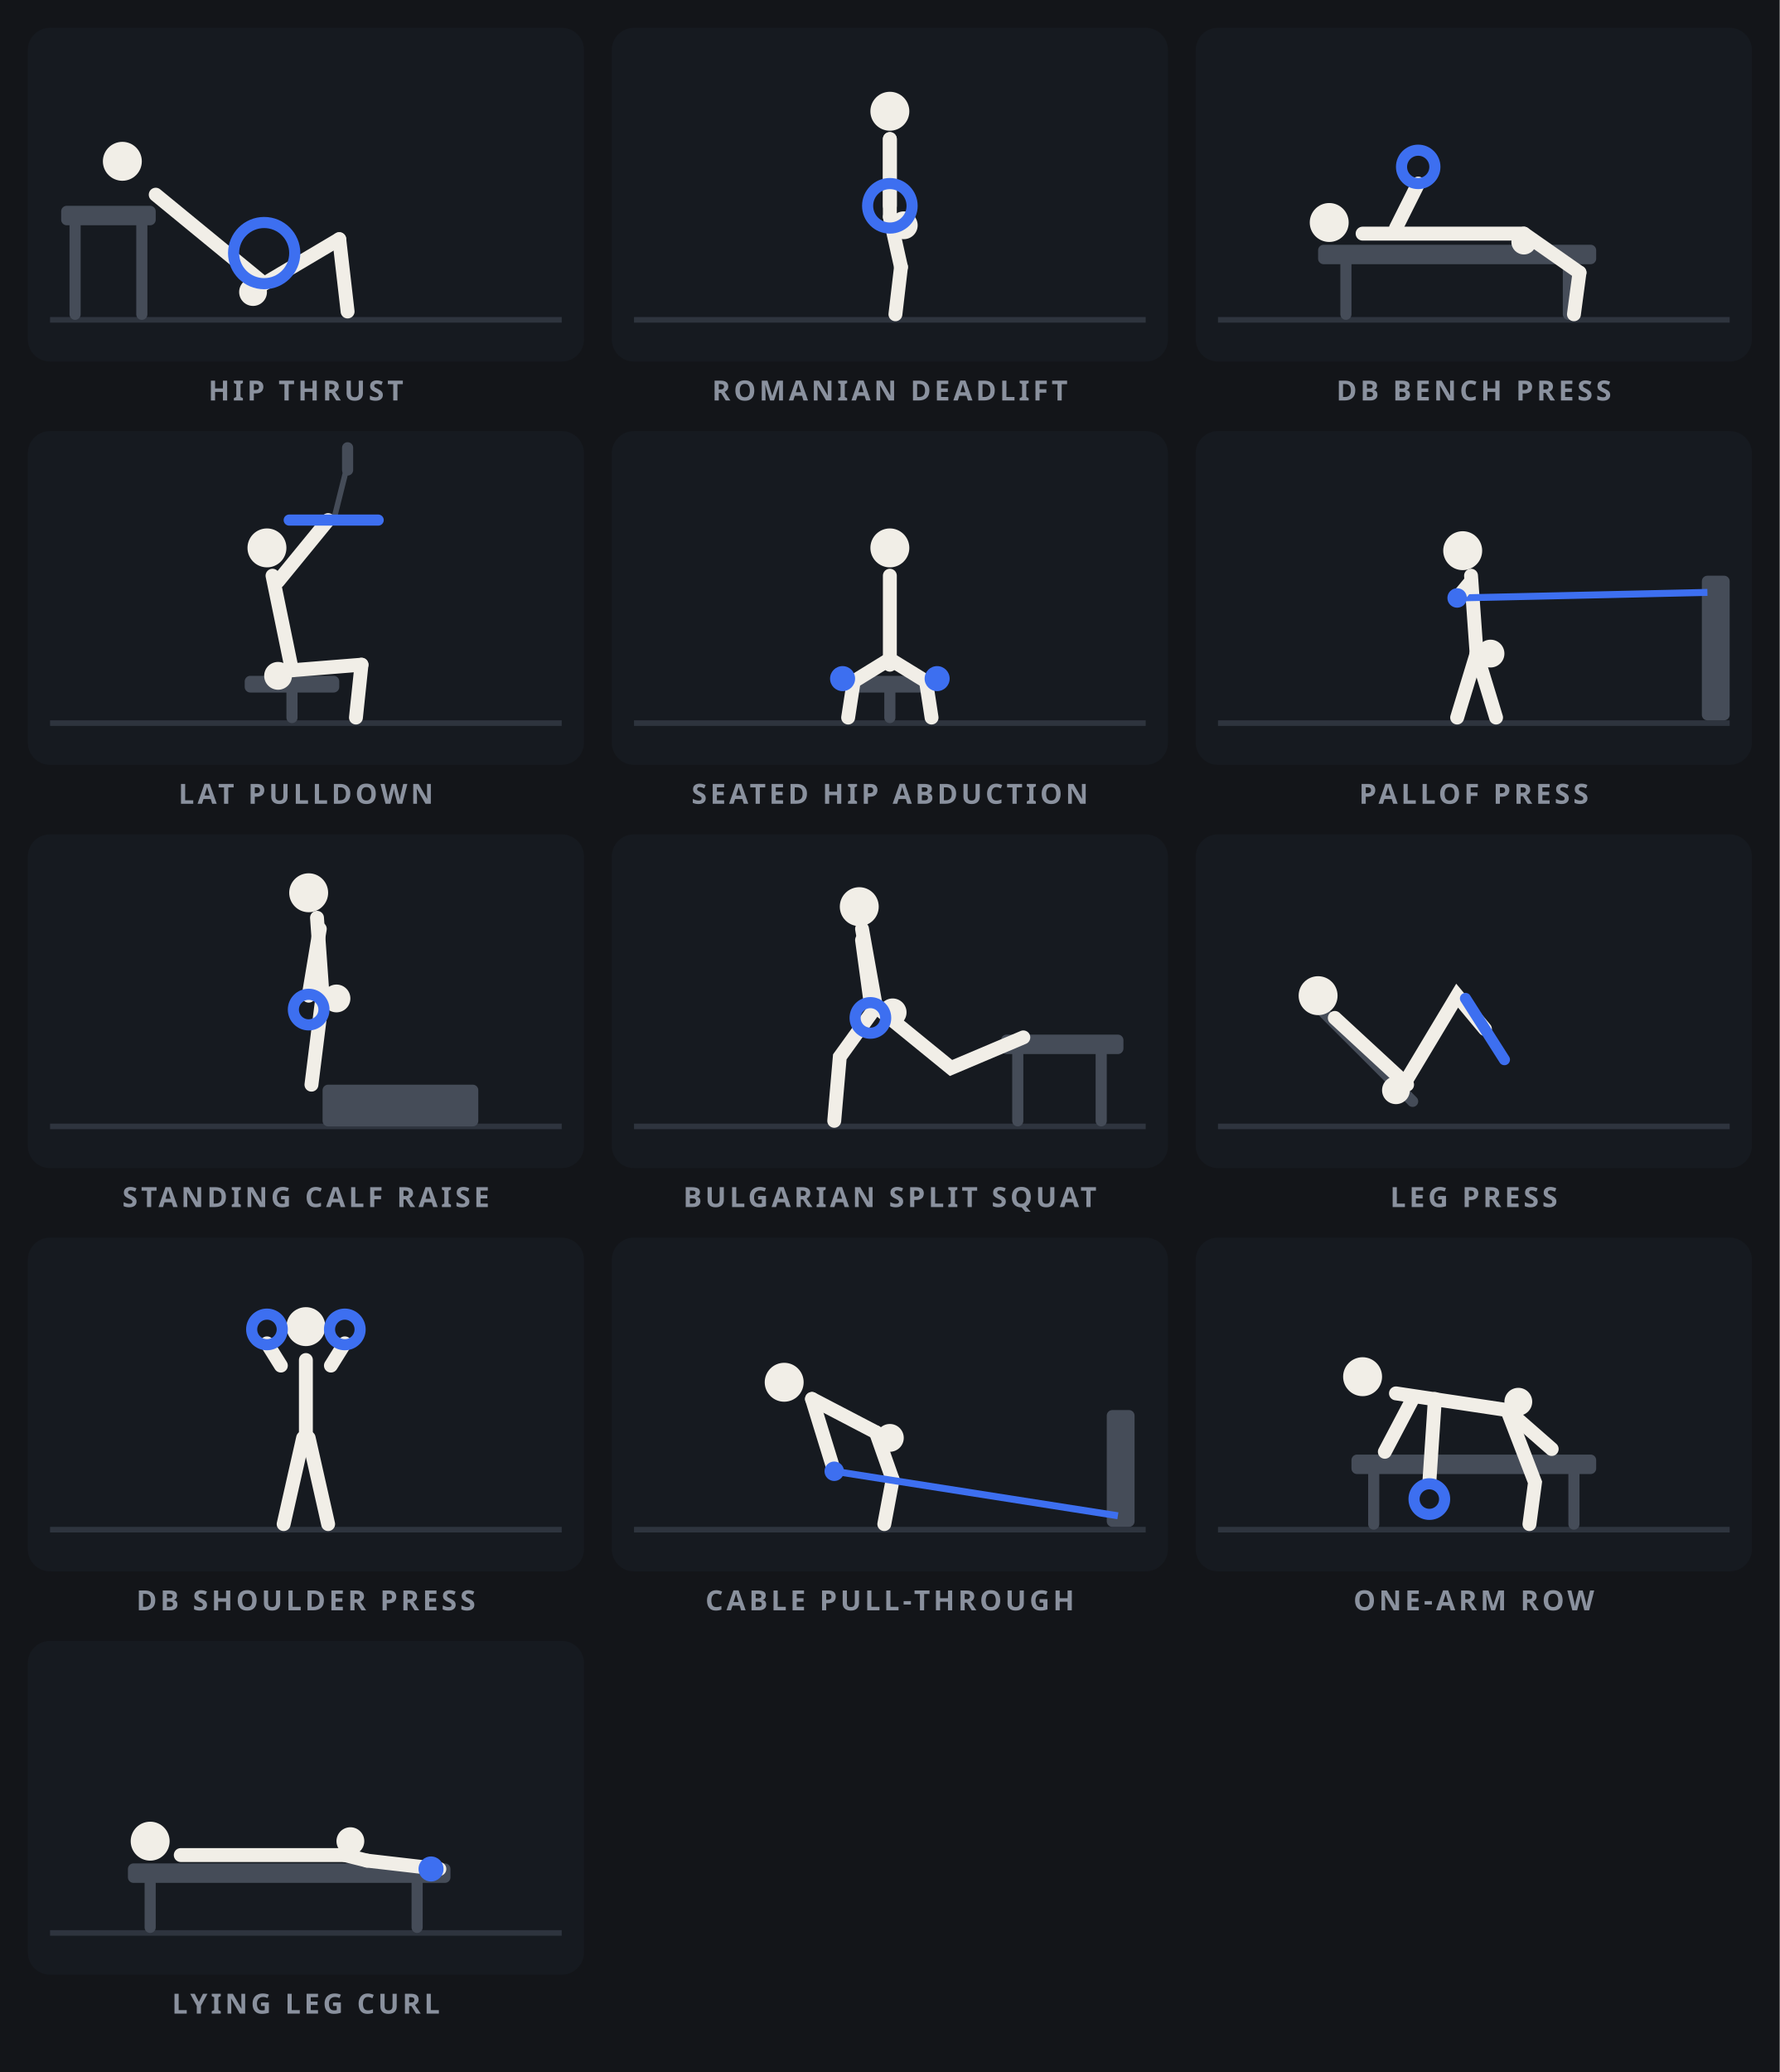
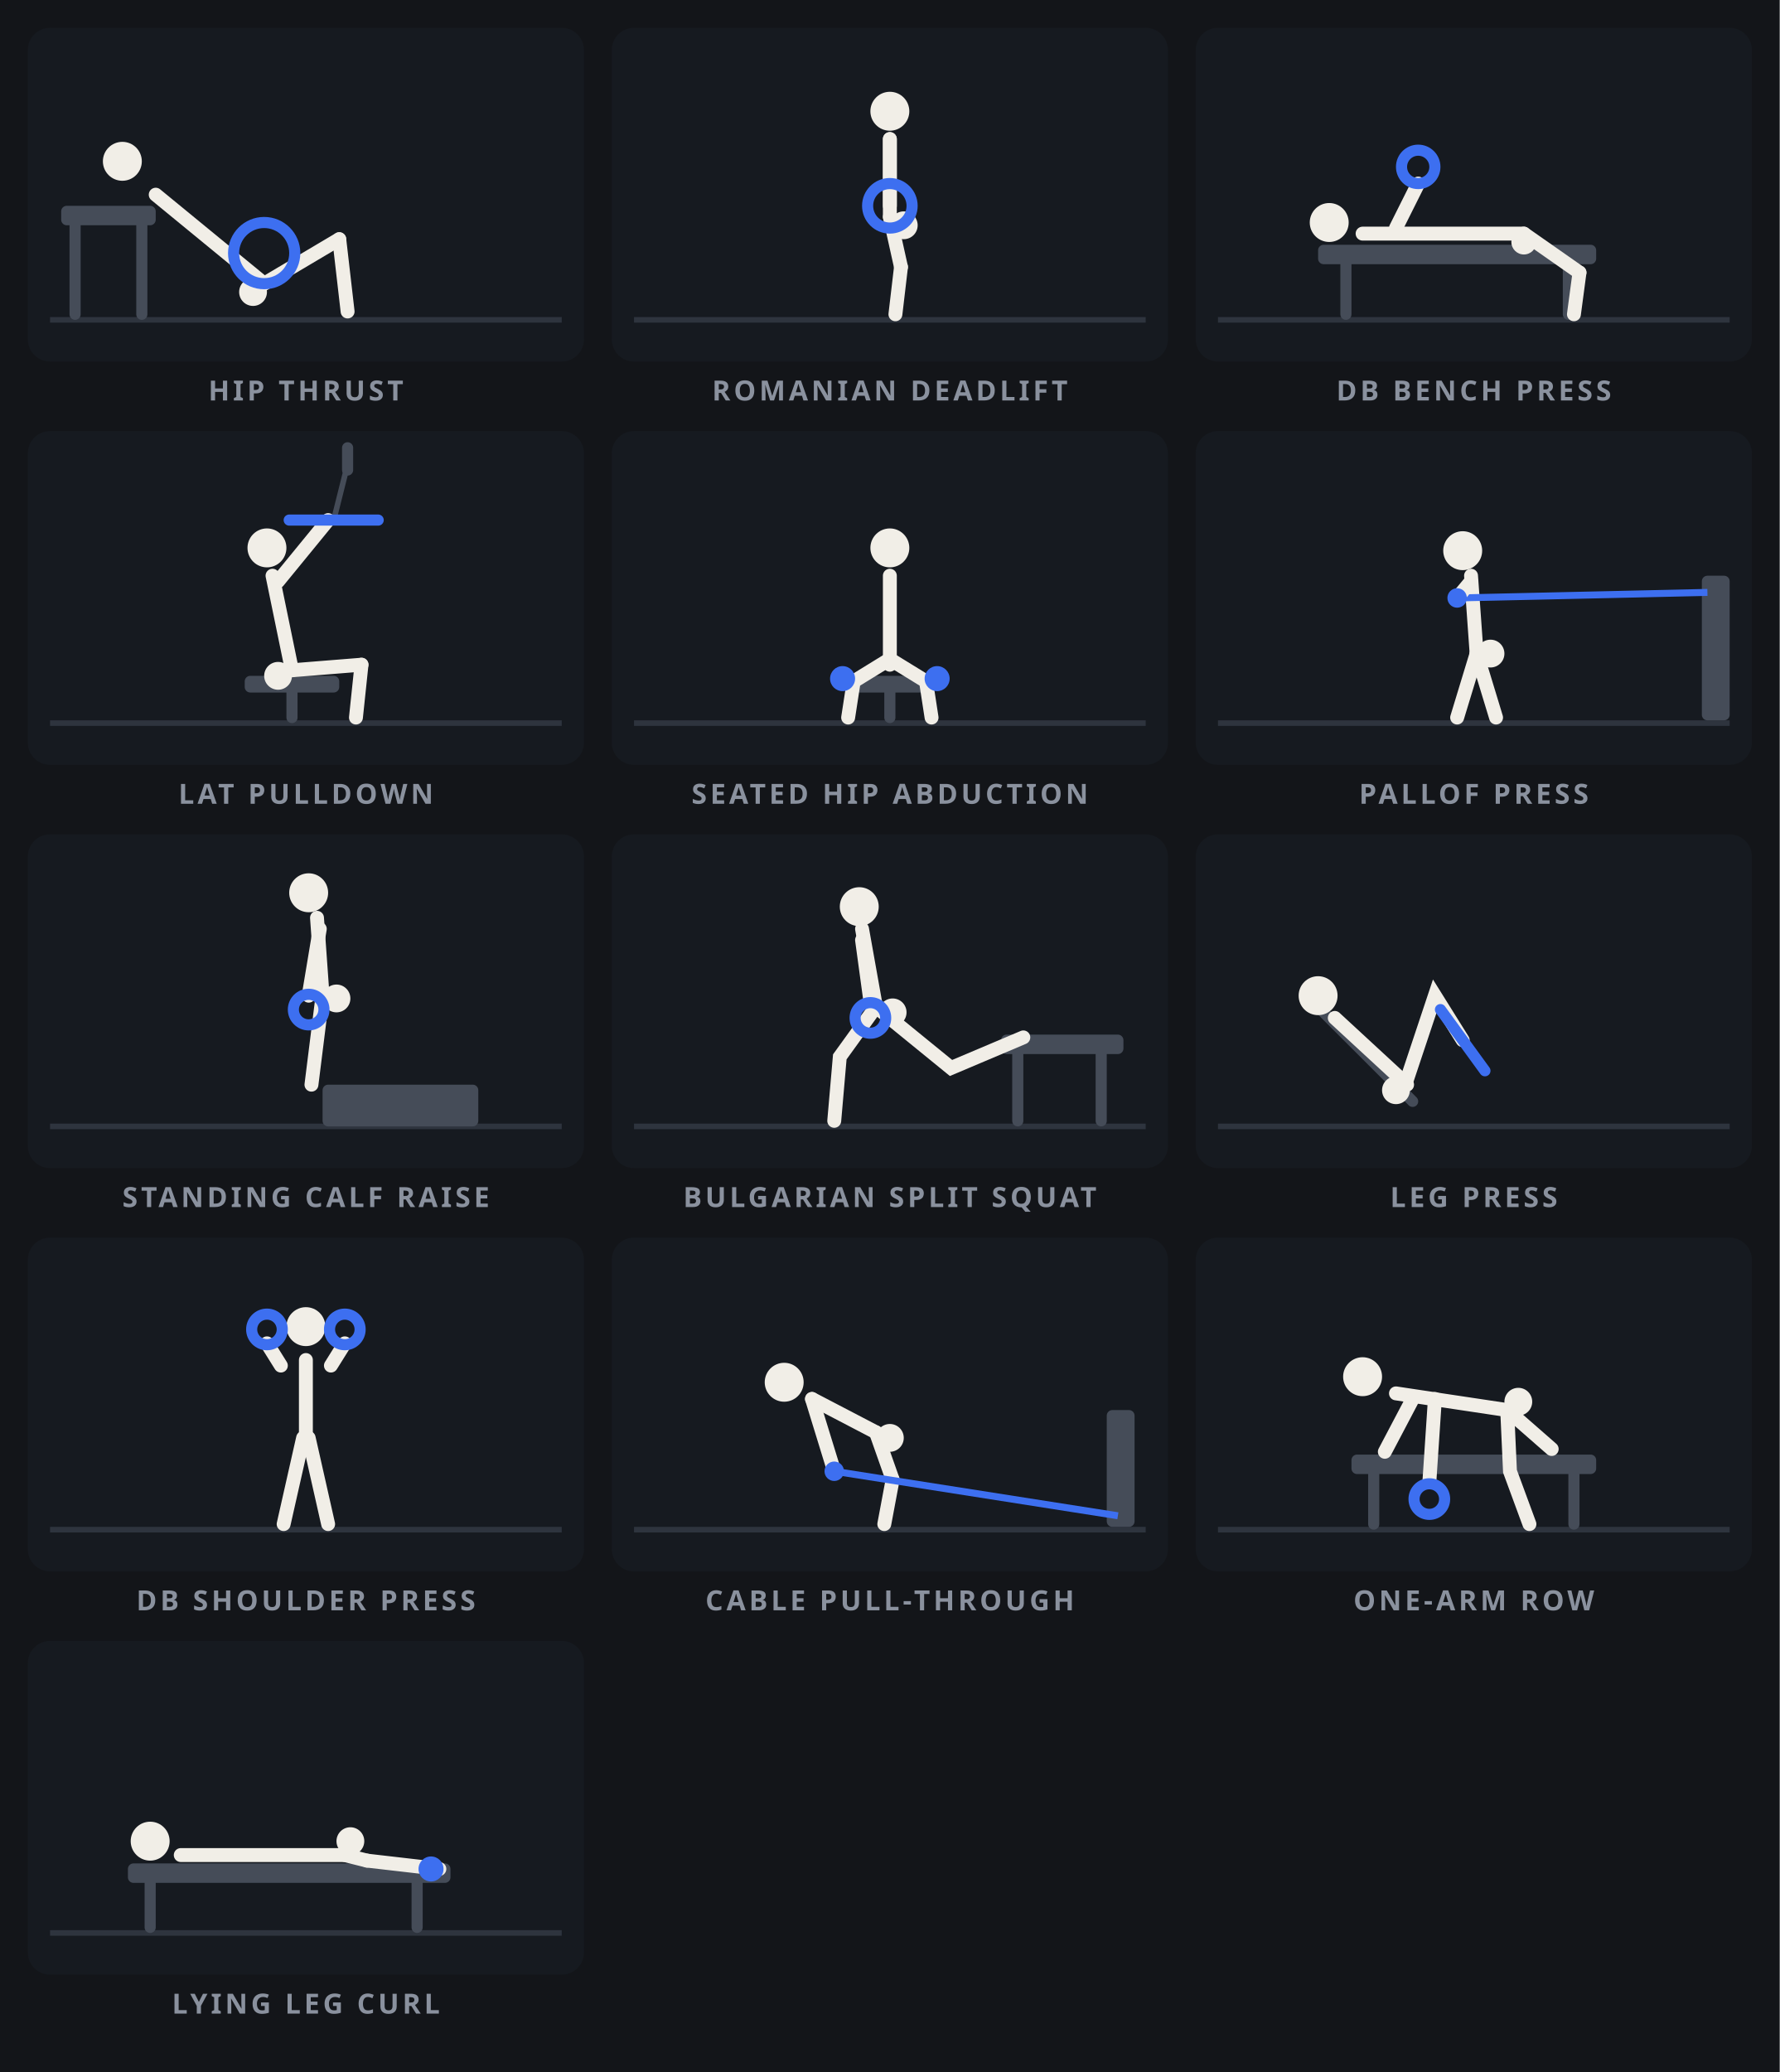
<svg xmlns="http://www.w3.org/2000/svg" viewBox="0 0 640 745" width="960">
  <style>
    .bd{stroke:#F1EEE7;stroke-width:5;stroke-linecap:round;fill:none}
    .hd{fill:#F1EEE7}
    .eq{fill:#454C58}
    .eqL{stroke:#454C58;stroke-width:4;stroke-linecap:round}
    .ac{stroke:#3D6FF0;stroke-width:4;fill:none;stroke-linecap:round}
    .acT{stroke:#3D6FF0;stroke-width:2.5;fill:none}
    .acF{fill:#3D6FF0}
    .gnd{stroke:#2E343E;stroke-width:2}
    .cell{fill:#161A20}
    .cap{fill:#8A919E;font:600 10px system-ui,sans-serif;letter-spacing:.12em;text-anchor:middle}
  </style>
  <rect width="640" height="745" fill="#131519" />
  <g transform="translate(10,10)">
    <rect width="200" height="120" rx="8" class="cell" />
    <line x1="8" y1="105" x2="192" y2="105" class="gnd" />
    <rect x="12" y="64" width="34" height="7" rx="2" class="eq" />
    <line x1="17" y1="71" x2="17" y2="103" class="eqL" />
    <line x1="41" y1="71" x2="41" y2="103" class="eqL" />
    <circle cx="81" cy="95" r="5" class="hd">
      <animate attributeName="cy" dur="2.6s" repeatCount="indefinite" values="95;65;65;95;95" keyTimes="0;0.35;0.55;0.85;1" calcMode="spline" keySplines=".4 0 .2 1;0 0 1 1;.4 0 .2 1;0 0 1 1" />
    </circle>
    <circle cx="34" cy="48" r="7" class="hd">
      <animate attributeName="cy" dur="2.6s" repeatCount="indefinite" values="48;58;58;48;48" keyTimes="0;0.35;0.55;0.85;1" calcMode="spline" keySplines=".4 0 .2 1;0 0 1 1;.4 0 .2 1;0 0 1 1" />
    </circle>
    <line x1="46" y1="60" x2="85" y2="92" class="bd">
      <animate attributeName="y2" dur="2.6s" repeatCount="indefinite" values="92;62;62;92;92" keyTimes="0;0.35;0.55;0.85;1" calcMode="spline" keySplines=".4 0 .2 1;0 0 1 1;.4 0 .2 1;0 0 1 1" />
    </line>
    <line x1="85" y1="92" x2="112" y2="76" class="bd">
      <animate attributeName="y1" dur="2.6s" repeatCount="indefinite" values="92;62;62;92;92" keyTimes="0;0.35;0.55;0.85;1" calcMode="spline" keySplines=".4 0 .2 1;0 0 1 1;.4 0 .2 1;0 0 1 1" />
    </line>
    <line x1="112" y1="76" x2="115" y2="102" class="bd" />
    <circle cx="85" cy="81" r="11" class="ac">
      <animate attributeName="cy" dur="2.6s" repeatCount="indefinite" values="81;51;51;81;81" keyTimes="0;0.35;0.55;0.85;1" calcMode="spline" keySplines=".4 0 .2 1;0 0 1 1;.4 0 .2 1;0 0 1 1" />
    </circle>
    <text x="100" y="134" class="cap">HIP THRUST</text>
  </g>
  <g transform="translate(220,10)">
    <rect width="200" height="120" rx="8" class="cell" />
    <line x1="8" y1="105" x2="192" y2="105" class="gnd" />
    <circle cx="105" cy="71" r="5" class="hd" />
    <line x1="100" y1="68" x2="104" y2="86" class="bd" />
    <line x1="104" y1="86" x2="102" y2="103" class="bd" />
    <circle cx="100" cy="30" r="7" class="hd">
      <animate attributeName="cx" dur="2.6s" repeatCount="indefinite" values="100;66;66;100;100" keyTimes="0;0.35;0.55;0.85;1" calcMode="spline" keySplines=".4 0 .2 1;0 0 1 1;.4 0 .2 1;0 0 1 1" />
      <animate attributeName="cy" dur="2.6s" repeatCount="indefinite" values="30;48;48;30;30" keyTimes="0;0.35;0.55;0.85;1" calcMode="spline" keySplines=".4 0 .2 1;0 0 1 1;.4 0 .2 1;0 0 1 1" />
    </circle>
    <line x1="100" y1="68" x2="100" y2="40" class="bd">
      <animate attributeName="x2" dur="2.6s" repeatCount="indefinite" values="100;74;74;100;100" keyTimes="0;0.35;0.55;0.85;1" calcMode="spline" keySplines=".4 0 .2 1;0 0 1 1;.4 0 .2 1;0 0 1 1" />
      <animate attributeName="y2" dur="2.6s" repeatCount="indefinite" values="40;58;58;40;40" keyTimes="0;0.35;0.55;0.85;1" calcMode="spline" keySplines=".4 0 .2 1;0 0 1 1;.4 0 .2 1;0 0 1 1" />
    </line>
    <line x1="100" y1="40" x2="100" y2="64" class="bd" stroke-width="4">
      <animate attributeName="x1" dur="2.6s" repeatCount="indefinite" values="100;74;74;100;100" keyTimes="0;0.35;0.55;0.85;1" calcMode="spline" keySplines=".4 0 .2 1;0 0 1 1;.4 0 .2 1;0 0 1 1" />
      <animate attributeName="y1" dur="2.6s" repeatCount="indefinite" values="40;58;58;40;40" keyTimes="0;0.35;0.55;0.85;1" calcMode="spline" keySplines=".4 0 .2 1;0 0 1 1;.4 0 .2 1;0 0 1 1" />
      <animate attributeName="x2" dur="2.6s" repeatCount="indefinite" values="100;74;74;100;100" keyTimes="0;0.35;0.55;0.85;1" calcMode="spline" keySplines=".4 0 .2 1;0 0 1 1;.4 0 .2 1;0 0 1 1" />
      <animate attributeName="y2" dur="2.6s" repeatCount="indefinite" values="64;84;84;64;64" keyTimes="0;0.35;0.55;0.85;1" calcMode="spline" keySplines=".4 0 .2 1;0 0 1 1;.4 0 .2 1;0 0 1 1" />
    </line>
    <circle cx="100" cy="64" r="8" class="ac">
      <animate attributeName="cx" dur="2.6s" repeatCount="indefinite" values="100;74;74;100;100" keyTimes="0;0.35;0.55;0.85;1" calcMode="spline" keySplines=".4 0 .2 1;0 0 1 1;.4 0 .2 1;0 0 1 1" />
      <animate attributeName="cy" dur="2.6s" repeatCount="indefinite" values="64;84;84;64;64" keyTimes="0;0.35;0.55;0.85;1" calcMode="spline" keySplines=".4 0 .2 1;0 0 1 1;.4 0 .2 1;0 0 1 1" />
    </circle>
    <text x="100" y="134" class="cap">ROMANIAN DEADLIFT</text>
  </g>
  <g transform="translate(430,10)">
    <rect width="200" height="120" rx="8" class="cell" />
    <line x1="8" y1="105" x2="192" y2="105" class="gnd" />
    <rect x="44" y="78" width="100" height="7" rx="2" class="eq" />
    <line x1="54" y1="85" x2="54" y2="103" class="eqL" />
    <line x1="134" y1="85" x2="134" y2="103" class="eqL" />
    <circle cx="48" cy="70" r="7" class="hd" />
    <line x1="60" y1="74" x2="118" y2="74" class="bd" />
    <circle cx="118" cy="77" r="4.5" class="hd" />
    <line x1="118" y1="74" x2="138" y2="88" class="bd" />
    <line x1="138" y1="88" x2="136" y2="103" class="bd" />
    <line x1="72" y1="72" x2="80" y2="56" class="bd">
      <animate attributeName="x2" dur="2.6s" repeatCount="indefinite" values="80;74;74;80;80" keyTimes="0;0.35;0.55;0.85;1" calcMode="spline" keySplines=".4 0 .2 1;0 0 1 1;.4 0 .2 1;0 0 1 1" />
      <animate attributeName="y2" dur="2.6s" repeatCount="indefinite" values="56;36;36;56;56" keyTimes="0;0.35;0.55;0.85;1" calcMode="spline" keySplines=".4 0 .2 1;0 0 1 1;.4 0 .2 1;0 0 1 1" />
    </line>
    <circle cx="80" cy="50" r="6" class="ac">
      <animate attributeName="cx" dur="2.6s" repeatCount="indefinite" values="80;74;74;80;80" keyTimes="0;0.35;0.55;0.85;1" calcMode="spline" keySplines=".4 0 .2 1;0 0 1 1;.4 0 .2 1;0 0 1 1" />
      <animate attributeName="cy" dur="2.6s" repeatCount="indefinite" values="50;30;30;50;50" keyTimes="0;0.35;0.55;0.85;1" calcMode="spline" keySplines=".4 0 .2 1;0 0 1 1;.4 0 .2 1;0 0 1 1" />
    </circle>
    <text x="100" y="134" class="cap">DB BENCH PRESS</text>
  </g>
  <g transform="translate(10,155)">
    <rect width="200" height="120" rx="8" class="cell" />
    <line x1="8" y1="105" x2="192" y2="105" class="gnd" />
    <line x1="115" y1="6" x2="115" y2="14" class="eqL" />
    <rect x="78" y="88" width="34" height="6" rx="2" class="eq" />
    <line x1="95" y1="94" x2="95" y2="103" class="eqL" />
    <line x1="115" y1="12" x2="110" y2="32" stroke="#454C58" stroke-width="2">
      <animate attributeName="y2" dur="2.6s" repeatCount="indefinite" values="32;58;58;32;32" keyTimes="0;0.35;0.55;0.85;1" calcMode="spline" keySplines=".4 0 .2 1;0 0 1 1;.4 0 .2 1;0 0 1 1" />
    </line>
    <circle cx="86" cy="42" r="7" class="hd" />
    <line x1="95" y1="86" x2="88" y2="52" class="bd" />
    <circle cx="90" cy="88" r="5" class="hd" />
    <line x1="95" y1="86" x2="120" y2="84" class="bd" />
    <line x1="120" y1="84" x2="118" y2="103" class="bd" />
    <line x1="90" y1="54" x2="108" y2="32" class="bd" stroke-width="4">
      <animate attributeName="y2" dur="2.6s" repeatCount="indefinite" values="32;58;58;32;32" keyTimes="0;0.35;0.55;0.85;1" calcMode="spline" keySplines=".4 0 .2 1;0 0 1 1;.4 0 .2 1;0 0 1 1" />
    </line>
    <line x1="94" y1="32" x2="126" y2="32" class="ac">
      <animate attributeName="y1" dur="2.6s" repeatCount="indefinite" values="32;58;58;32;32" keyTimes="0;0.35;0.55;0.85;1" calcMode="spline" keySplines=".4 0 .2 1;0 0 1 1;.4 0 .2 1;0 0 1 1" />
      <animate attributeName="y2" dur="2.6s" repeatCount="indefinite" values="32;58;58;32;32" keyTimes="0;0.35;0.55;0.85;1" calcMode="spline" keySplines=".4 0 .2 1;0 0 1 1;.4 0 .2 1;0 0 1 1" />
    </line>
    <text x="100" y="134" class="cap">LAT PULLDOWN</text>
  </g>
  <g transform="translate(220,155)">
    <rect width="200" height="120" rx="8" class="cell" />
    <line x1="8" y1="105" x2="192" y2="105" class="gnd" />
    <rect x="86" y="88" width="28" height="6" rx="2" class="eq" />
    <line x1="100" y1="94" x2="100" y2="103" class="eqL" />
    <circle cx="100" cy="42" r="7" class="hd" />
    <line x1="100" y1="52" x2="100" y2="84" class="bd" />
    <g>
      <animateTransform attributeName="transform" type="rotate" dur="2.6s" repeatCount="indefinite" values="0 100 82;-14 100 82;-14 100 82;0 100 82;0 100 82" keyTimes="0;0.35;0.55;0.85;1" calcMode="spline" keySplines=".4 0 .2 1;0 0 1 1;.4 0 .2 1;0 0 1 1" />
      <polyline points="100,82 87,90 85,103" class="bd" />
      <circle cx="83" cy="89" r="4.5" class="acF" />
    </g>
    <g>
      <animateTransform attributeName="transform" type="rotate" dur="2.6s" repeatCount="indefinite" values="0 100 82;14 100 82;14 100 82;0 100 82;0 100 82" keyTimes="0;0.35;0.55;0.85;1" calcMode="spline" keySplines=".4 0 .2 1;0 0 1 1;.4 0 .2 1;0 0 1 1" />
      <polyline points="100,82 113,90 115,103" class="bd" />
      <circle cx="117" cy="89" r="4.5" class="acF" />
    </g>
    <text x="100" y="134" class="cap">SEATED HIP ABDUCTION</text>
  </g>
  <g transform="translate(430,155)">
    <rect width="200" height="120" rx="8" class="cell" />
    <line x1="8" y1="105" x2="192" y2="105" class="gnd" />
    <rect x="182" y="52" width="10" height="52" rx="2" class="eq" />
    <line x1="94" y1="103" x2="101" y2="80" class="bd" />
    <line x1="108" y1="103" x2="101" y2="80" class="bd" />
    <line x1="101" y1="80" x2="99" y2="52" class="bd" />
    <circle cx="106" cy="80" r="5" class="hd" />
    <circle cx="96" cy="43" r="7" class="hd" />
    <line x1="184" y1="58" x2="94" y2="60" class="acT">
      <animate attributeName="x2" dur="2.6s" repeatCount="indefinite" values="94;68;68;94;94" keyTimes="0;0.35;0.55;0.85;1" calcMode="spline" keySplines=".4 0 .2 1;0 0 1 1;.4 0 .2 1;0 0 1 1" />
    </line>
    <line x1="99" y1="54" x2="94" y2="60" class="bd" stroke-width="4">
      <animate attributeName="x2" dur="2.6s" repeatCount="indefinite" values="94;68;68;94;94" keyTimes="0;0.35;0.55;0.85;1" calcMode="spline" keySplines=".4 0 .2 1;0 0 1 1;.4 0 .2 1;0 0 1 1" />
    </line>
    <circle cx="94" cy="60" r="3.5" class="acF">
      <animate attributeName="cx" dur="2.6s" repeatCount="indefinite" values="94;68;68;94;94" keyTimes="0;0.35;0.55;0.85;1" calcMode="spline" keySplines=".4 0 .2 1;0 0 1 1;.4 0 .2 1;0 0 1 1" />
    </circle>
    <text x="100" y="134" class="cap">PALLOF PRESS</text>
  </g>
  <g transform="translate(10,300)">
    <rect width="200" height="120" rx="8" class="cell" />
    <line x1="8" y1="105" x2="192" y2="105" class="gnd" />
    <rect x="106" y="90" width="56" height="15" rx="2" class="eq" />
    <line x1="106" y1="58" x2="102" y2="90" class="bd">
      <animate attributeName="y1" dur="2.6s" repeatCount="indefinite" values="58;49;49;58;58" keyTimes="0;0.35;0.55;0.85;1" calcMode="spline" keySplines=".4 0 .2 1;0 0 1 1;.4 0 .2 1;0 0 1 1" />
      <animate attributeName="x2" dur="2.6s" repeatCount="indefinite" values="102;100;100;102;102" keyTimes="0;0.35;0.55;0.85;1" calcMode="spline" keySplines=".4 0 .2 1;0 0 1 1;.4 0 .2 1;0 0 1 1" />
      <animate attributeName="y2" dur="2.6s" repeatCount="indefinite" values="90;80;80;90;90" keyTimes="0;0.35;0.55;0.85;1" calcMode="spline" keySplines=".4 0 .2 1;0 0 1 1;.4 0 .2 1;0 0 1 1" />
    </line>
    <g>
      <animateTransform attributeName="transform" type="translate" dur="2.6s" repeatCount="indefinite" values="0 0;0 -9;0 -9;0 0;0 0" keyTimes="0;0.35;0.55;0.85;1" calcMode="spline" keySplines=".4 0 .2 1;0 0 1 1;.4 0 .2 1;0 0 1 1" />
      <line x1="106" y1="58" x2="104" y2="30" class="bd" />
      <circle cx="111" cy="59" r="5" class="hd" />
      <circle cx="101" cy="21" r="7" class="hd" />
      <line x1="105" y1="34" x2="101" y2="58" class="bd" stroke-width="4" />
      <circle cx="101" cy="63" r="5.5" class="ac" />
    </g>
    <text x="100" y="134" class="cap">STANDING CALF RAISE</text>
  </g>
  <g transform="translate(220,300)">
    <rect width="200" height="120" rx="8" class="cell" />
    <line x1="8" y1="105" x2="192" y2="105" class="gnd" />
    <rect x="140" y="72" width="44" height="7" rx="2" class="eq" />
    <line x1="146" y1="79" x2="146" y2="103" class="eqL" />
    <line x1="176" y1="79" x2="176" y2="103" class="eqL" />
    <polyline points="95,62 82,80 80,103" class="bd">
      <animate attributeName="points" dur="2.6s" repeatCount="indefinite" values="95,62 82,80 80,103;97,82 80,88 80,103;97,82 80,88 80,103;95,62 82,80 80,103;95,62 82,80 80,103" keyTimes="0;0.35;0.55;0.85;1" calcMode="spline" keySplines=".4 0 .2 1;0 0 1 1;.4 0 .2 1;0 0 1 1" />
    </polyline>
    <polyline points="95,62 122,84 148,73" class="bd">
      <animate attributeName="points" dur="2.6s" repeatCount="indefinite" values="95,62 122,84 148,73;97,82 126,96 148,73;97,82 126,96 148,73;95,62 122,84 148,73;95,62 122,84 148,73" keyTimes="0;0.35;0.55;0.85;1" calcMode="spline" keySplines=".4 0 .2 1;0 0 1 1;.4 0 .2 1;0 0 1 1" />
    </polyline>
    <line x1="95" y1="62" x2="90" y2="34" class="bd">
      <animate attributeName="x1" dur="2.6s" repeatCount="indefinite" values="95;97;97;95;95" keyTimes="0;0.35;0.55;0.85;1" calcMode="spline" keySplines=".4 0 .2 1;0 0 1 1;.4 0 .2 1;0 0 1 1" />
      <animate attributeName="y1" dur="2.6s" repeatCount="indefinite" values="62;82;82;62;62" keyTimes="0;0.35;0.55;0.85;1" calcMode="spline" keySplines=".4 0 .2 1;0 0 1 1;.4 0 .2 1;0 0 1 1" />
      <animate attributeName="y2" dur="2.6s" repeatCount="indefinite" values="34;54;54;34;34" keyTimes="0;0.35;0.55;0.85;1" calcMode="spline" keySplines=".4 0 .2 1;0 0 1 1;.4 0 .2 1;0 0 1 1" />
    </line>
    <circle cx="101" cy="64" r="5" class="hd">
      <animate attributeName="cx" dur="2.6s" repeatCount="indefinite" values="101;103;103;101;101" keyTimes="0;0.35;0.55;0.85;1" calcMode="spline" keySplines=".4 0 .2 1;0 0 1 1;.4 0 .2 1;0 0 1 1" />
      <animate attributeName="cy" dur="2.6s" repeatCount="indefinite" values="64;84;84;64;64" keyTimes="0;0.35;0.55;0.85;1" calcMode="spline" keySplines=".4 0 .2 1;0 0 1 1;.4 0 .2 1;0 0 1 1" />
    </circle>
    <circle cx="89" cy="26" r="7" class="hd">
      <animate attributeName="cy" dur="2.6s" repeatCount="indefinite" values="26;46;46;26;26" keyTimes="0;0.35;0.55;0.85;1" calcMode="spline" keySplines=".4 0 .2 1;0 0 1 1;.4 0 .2 1;0 0 1 1" />
    </circle>
    <line x1="90" y1="38" x2="93" y2="60" class="bd" stroke-width="4">
      <animate attributeName="y1" dur="2.6s" repeatCount="indefinite" values="38;58;58;38;38" keyTimes="0;0.35;0.55;0.85;1" calcMode="spline" keySplines=".4 0 .2 1;0 0 1 1;.4 0 .2 1;0 0 1 1" />
      <animate attributeName="y2" dur="2.6s" repeatCount="indefinite" values="60;80;80;60;60" keyTimes="0;0.35;0.55;0.85;1" calcMode="spline" keySplines=".4 0 .2 1;0 0 1 1;.4 0 .2 1;0 0 1 1" />
    </line>
    <circle cx="93" cy="66" r="5.5" class="ac">
      <animate attributeName="cy" dur="2.6s" repeatCount="indefinite" values="66;86;86;66;66" keyTimes="0;0.35;0.55;0.85;1" calcMode="spline" keySplines=".4 0 .2 1;0 0 1 1;.4 0 .2 1;0 0 1 1" />
    </circle>
    <text x="100" y="134" class="cap">BULGARIAN SPLIT SQUAT</text>
  </g>
  <g transform="translate(430,300)">
    <rect width="200" height="120" rx="8" class="cell" />
    <line x1="8" y1="105" x2="192" y2="105" class="gnd" />
    <line x1="44" y1="62" x2="78" y2="96" class="eqL" stroke-width="7" />
    <circle cx="44" cy="58" r="7" class="hd" />
    <line x1="76" y1="90" x2="50" y2="66" class="bd" />
    <circle cx="72" cy="92" r="5" class="hd" />
-     <polyline points="76,88 94,58 104,70" class="bd">
-       <animate attributeName="points" dur="2.6s" repeatCount="indefinite" values="76,88 94,58 104,70;76,88 98,64 124,54;76,88 98,64 124,54;76,88 94,58 104,70;76,88 94,58 104,70" keyTimes="0;0.35;0.55;0.85;1" calcMode="spline" keySplines=".4 0 .2 1;0 0 1 1;.4 0 .2 1;0 0 1 1" />
+     <polyline points="76,88 86,58 96,74" class="bd">
+       <animate attributeName="points" dur="2.6s" repeatCount="indefinite" values="76,88 86,58 96,74;76,88 100,66 126,52;76,88 100,66 126,52;76,88 86,58 96,74;76,88 86,58 96,74" keyTimes="0;0.35;0.55;0.85;1" calcMode="spline" keySplines=".4 0 .2 1;0 0 1 1;.4 0 .2 1;0 0 1 1" />
    </polyline>
-     <line x1="97" y1="59" x2="111" y2="81" class="ac" stroke-width="5">
-       <animate attributeName="x1" dur="2.6s" repeatCount="indefinite" values="97;117;117;97;97" keyTimes="0;0.35;0.55;0.85;1" calcMode="spline" keySplines=".4 0 .2 1;0 0 1 1;.4 0 .2 1;0 0 1 1" />
-       <animate attributeName="y1" dur="2.6s" repeatCount="indefinite" values="59;43;43;59;59" keyTimes="0;0.35;0.55;0.85;1" calcMode="spline" keySplines=".4 0 .2 1;0 0 1 1;.4 0 .2 1;0 0 1 1" />
-       <animate attributeName="x2" dur="2.6s" repeatCount="indefinite" values="111;131;131;111;111" keyTimes="0;0.35;0.55;0.85;1" calcMode="spline" keySplines=".4 0 .2 1;0 0 1 1;.4 0 .2 1;0 0 1 1" />
-       <animate attributeName="y2" dur="2.6s" repeatCount="indefinite" values="81;65;65;81;81" keyTimes="0;0.35;0.55;0.85;1" calcMode="spline" keySplines=".4 0 .2 1;0 0 1 1;.4 0 .2 1;0 0 1 1" />
+     <line x1="88" y1="63" x2="104" y2="85" class="ac" stroke-width="5">
+       <animate attributeName="x1" dur="2.6s" repeatCount="indefinite" values="88;118;118;88;88" keyTimes="0;0.35;0.55;0.85;1" calcMode="spline" keySplines=".4 0 .2 1;0 0 1 1;.4 0 .2 1;0 0 1 1" />
+       <animate attributeName="y1" dur="2.6s" repeatCount="indefinite" values="63;41;41;63;63" keyTimes="0;0.35;0.55;0.85;1" calcMode="spline" keySplines=".4 0 .2 1;0 0 1 1;.4 0 .2 1;0 0 1 1" />
+       <animate attributeName="x2" dur="2.6s" repeatCount="indefinite" values="104;134;134;104;104" keyTimes="0;0.35;0.55;0.85;1" calcMode="spline" keySplines=".4 0 .2 1;0 0 1 1;.4 0 .2 1;0 0 1 1" />
+       <animate attributeName="y2" dur="2.6s" repeatCount="indefinite" values="85;63;63;85;85" keyTimes="0;0.35;0.55;0.85;1" calcMode="spline" keySplines=".4 0 .2 1;0 0 1 1;.4 0 .2 1;0 0 1 1" />
    </line>
    <text x="100" y="134" class="cap">LEG PRESS</text>
  </g>
  <g transform="translate(10,445)">
    <rect width="200" height="120" rx="8" class="cell" />
    <line x1="8" y1="105" x2="192" y2="105" class="gnd" />
    <line x1="92" y1="103" x2="99" y2="72" class="bd" />
    <line x1="108" y1="103" x2="101" y2="72" class="bd" />
    <line x1="100" y1="72" x2="100" y2="44" class="bd" />
    <circle cx="100" cy="32" r="7" class="hd" />
    <line x1="91" y1="46" x2="86" y2="38" class="bd" stroke-width="4">
      <animate attributeName="x2" dur="2.6s" repeatCount="indefinite" values="86;94;94;86;86" keyTimes="0;0.35;0.55;0.85;1" calcMode="spline" keySplines=".4 0 .2 1;0 0 1 1;.4 0 .2 1;0 0 1 1" />
      <animate attributeName="y2" dur="2.6s" repeatCount="indefinite" values="38;14;14;38;38" keyTimes="0;0.35;0.55;0.85;1" calcMode="spline" keySplines=".4 0 .2 1;0 0 1 1;.4 0 .2 1;0 0 1 1" />
    </line>
    <line x1="109" y1="46" x2="114" y2="38" class="bd" stroke-width="4">
      <animate attributeName="x2" dur="2.6s" repeatCount="indefinite" values="114;106;106;114;114" keyTimes="0;0.35;0.55;0.85;1" calcMode="spline" keySplines=".4 0 .2 1;0 0 1 1;.4 0 .2 1;0 0 1 1" />
      <animate attributeName="y2" dur="2.6s" repeatCount="indefinite" values="38;14;14;38;38" keyTimes="0;0.35;0.55;0.85;1" calcMode="spline" keySplines=".4 0 .2 1;0 0 1 1;.4 0 .2 1;0 0 1 1" />
    </line>
    <circle cx="86" cy="33" r="5.5" class="ac">
      <animate attributeName="cx" dur="2.6s" repeatCount="indefinite" values="86;94;94;86;86" keyTimes="0;0.35;0.55;0.85;1" calcMode="spline" keySplines=".4 0 .2 1;0 0 1 1;.4 0 .2 1;0 0 1 1" />
      <animate attributeName="cy" dur="2.6s" repeatCount="indefinite" values="33;9;9;33;33" keyTimes="0;0.35;0.55;0.85;1" calcMode="spline" keySplines=".4 0 .2 1;0 0 1 1;.4 0 .2 1;0 0 1 1" />
    </circle>
    <circle cx="114" cy="33" r="5.5" class="ac">
      <animate attributeName="cx" dur="2.6s" repeatCount="indefinite" values="114;106;106;114;114" keyTimes="0;0.35;0.55;0.85;1" calcMode="spline" keySplines=".4 0 .2 1;0 0 1 1;.4 0 .2 1;0 0 1 1" />
      <animate attributeName="cy" dur="2.6s" repeatCount="indefinite" values="33;9;9;33;33" keyTimes="0;0.35;0.55;0.85;1" calcMode="spline" keySplines=".4 0 .2 1;0 0 1 1;.4 0 .2 1;0 0 1 1" />
    </circle>
    <text x="100" y="134" class="cap">DB SHOULDER PRESS</text>
  </g>
  <g transform="translate(220,445)">
    <rect width="200" height="120" rx="8" class="cell" />
    <line x1="8" y1="105" x2="192" y2="105" class="gnd" />
    <rect x="178" y="62" width="10" height="42" rx="2" class="eq" />
    <circle cx="100" cy="72" r="5" class="hd" />
    <line x1="95" y1="70" x2="101" y2="87" class="bd" />
    <line x1="101" y1="87" x2="98" y2="103" class="bd" />
    <circle cx="62" cy="52" r="7" class="hd">
      <animate attributeName="cx" dur="2.6s" repeatCount="indefinite" values="62;93;93;62;62" keyTimes="0;0.35;0.55;0.85;1" calcMode="spline" keySplines=".4 0 .2 1;0 0 1 1;.4 0 .2 1;0 0 1 1" />
      <animate attributeName="cy" dur="2.6s" repeatCount="indefinite" values="52;32;32;52;52" keyTimes="0;0.35;0.55;0.85;1" calcMode="spline" keySplines=".4 0 .2 1;0 0 1 1;.4 0 .2 1;0 0 1 1" />
    </circle>
    <line x1="95" y1="70" x2="72" y2="58" class="bd">
      <animate attributeName="x2" dur="2.6s" repeatCount="indefinite" values="72;95;95;72;72" keyTimes="0;0.35;0.55;0.85;1" calcMode="spline" keySplines=".4 0 .2 1;0 0 1 1;.4 0 .2 1;0 0 1 1" />
      <animate attributeName="y2" dur="2.6s" repeatCount="indefinite" values="58;42;42;58;58" keyTimes="0;0.35;0.55;0.85;1" calcMode="spline" keySplines=".4 0 .2 1;0 0 1 1;.4 0 .2 1;0 0 1 1" />
    </line>
    <line x1="72" y1="58" x2="80" y2="84" class="bd" stroke-width="4">
      <animate attributeName="x1" dur="2.6s" repeatCount="indefinite" values="72;95;95;72;72" keyTimes="0;0.35;0.55;0.85;1" calcMode="spline" keySplines=".4 0 .2 1;0 0 1 1;.4 0 .2 1;0 0 1 1" />
      <animate attributeName="y1" dur="2.6s" repeatCount="indefinite" values="58;42;42;58;58" keyTimes="0;0.35;0.55;0.85;1" calcMode="spline" keySplines=".4 0 .2 1;0 0 1 1;.4 0 .2 1;0 0 1 1" />
      <animate attributeName="x2" dur="2.6s" repeatCount="indefinite" values="80;97;97;80;80" keyTimes="0;0.35;0.55;0.85;1" calcMode="spline" keySplines=".4 0 .2 1;0 0 1 1;.4 0 .2 1;0 0 1 1" />
      <animate attributeName="y2" dur="2.6s" repeatCount="indefinite" values="84;72;72;84;84" keyTimes="0;0.35;0.55;0.85;1" calcMode="spline" keySplines=".4 0 .2 1;0 0 1 1;.4 0 .2 1;0 0 1 1" />
    </line>
    <line x1="182" y1="100" x2="80" y2="84" class="acT">
      <animate attributeName="x2" dur="2.6s" repeatCount="indefinite" values="80;97;97;80;80" keyTimes="0;0.35;0.55;0.85;1" calcMode="spline" keySplines=".4 0 .2 1;0 0 1 1;.4 0 .2 1;0 0 1 1" />
      <animate attributeName="y2" dur="2.6s" repeatCount="indefinite" values="84;72;72;84;84" keyTimes="0;0.35;0.55;0.85;1" calcMode="spline" keySplines=".4 0 .2 1;0 0 1 1;.4 0 .2 1;0 0 1 1" />
    </line>
    <circle cx="80" cy="84" r="3.5" class="acF">
      <animate attributeName="cx" dur="2.6s" repeatCount="indefinite" values="80;97;97;80;80" keyTimes="0;0.35;0.55;0.85;1" calcMode="spline" keySplines=".4 0 .2 1;0 0 1 1;.4 0 .2 1;0 0 1 1" />
      <animate attributeName="cy" dur="2.6s" repeatCount="indefinite" values="84;72;72;84;84" keyTimes="0;0.35;0.55;0.85;1" calcMode="spline" keySplines=".4 0 .2 1;0 0 1 1;.4 0 .2 1;0 0 1 1" />
    </circle>
    <text x="100" y="134" class="cap">CABLE PULL-THROUGH</text>
  </g>
  <g transform="translate(430,445)">
    <rect width="200" height="120" rx="8" class="cell" />
    <line x1="8" y1="105" x2="192" y2="105" class="gnd" />
    <rect x="56" y="78" width="88" height="7" rx="2" class="eq" />
    <line x1="64" y1="85" x2="64" y2="103" class="eqL" />
    <line x1="136" y1="85" x2="136" y2="103" class="eqL" />
    <circle cx="60" cy="50" r="7" class="hd" />
    <line x1="112" y1="62" x2="72" y2="56" class="bd" />
    <circle cx="116" cy="59" r="5" class="hd" />
    <line x1="78" y1="58" x2="68" y2="77" class="bd" stroke-width="4" />
    <line x1="112" y1="62" x2="128" y2="76" class="bd" />
-     <polyline points="112,62 122,88 120,103" class="bd" />
+     <polyline points="112,62 113,84 120,103" class="bd" />
    <line x1="86" y1="58" x2="84" y2="88" class="bd" stroke-width="4">
      <animate attributeName="x2" dur="2.6s" repeatCount="indefinite" values="84;96;96;84;84" keyTimes="0;0.35;0.55;0.85;1" calcMode="spline" keySplines=".4 0 .2 1;0 0 1 1;.4 0 .2 1;0 0 1 1" />
      <animate attributeName="y2" dur="2.6s" repeatCount="indefinite" values="88;66;66;88;88" keyTimes="0;0.35;0.55;0.85;1" calcMode="spline" keySplines=".4 0 .2 1;0 0 1 1;.4 0 .2 1;0 0 1 1" />
    </line>
    <circle cx="84" cy="94" r="5.5" class="ac">
      <animate attributeName="cx" dur="2.6s" repeatCount="indefinite" values="84;96;96;84;84" keyTimes="0;0.35;0.55;0.85;1" calcMode="spline" keySplines=".4 0 .2 1;0 0 1 1;.4 0 .2 1;0 0 1 1" />
      <animate attributeName="cy" dur="2.6s" repeatCount="indefinite" values="94;72;72;94;94" keyTimes="0;0.35;0.55;0.85;1" calcMode="spline" keySplines=".4 0 .2 1;0 0 1 1;.4 0 .2 1;0 0 1 1" />
    </circle>
    <text x="100" y="134" class="cap">ONE-ARM ROW</text>
  </g>
  <g transform="translate(10,590)">
    <rect width="200" height="120" rx="8" class="cell" />
    <line x1="8" y1="105" x2="192" y2="105" class="gnd" />
    <rect x="36" y="80" width="116" height="7" rx="2" class="eq" />
    <line x1="44" y1="87" x2="44" y2="103" class="eqL" />
    <line x1="140" y1="87" x2="140" y2="103" class="eqL" />
    <circle cx="44" cy="72" r="7" class="hd" />
    <line x1="55" y1="77" x2="114" y2="77" class="bd" />
    <circle cx="116" cy="72" r="5" class="hd" />
    <line x1="114" y1="77" x2="122" y2="79" class="bd" />
    <g>
      <animateTransform attributeName="transform" type="rotate" dur="2.6s" repeatCount="indefinite" values="0 122 79;-100 122 79;-100 122 79;0 122 79;0 122 79" keyTimes="0;0.35;0.55;0.85;1" calcMode="spline" keySplines=".4 0 .2 1;0 0 1 1;.4 0 .2 1;0 0 1 1" />
      <line x1="122" y1="79" x2="148" y2="82" class="bd" />
      <circle cx="145" cy="82" r="4.5" class="acF" />
    </g>
    <text x="100" y="134" class="cap">LYING LEG CURL</text>
  </g>
</svg>
